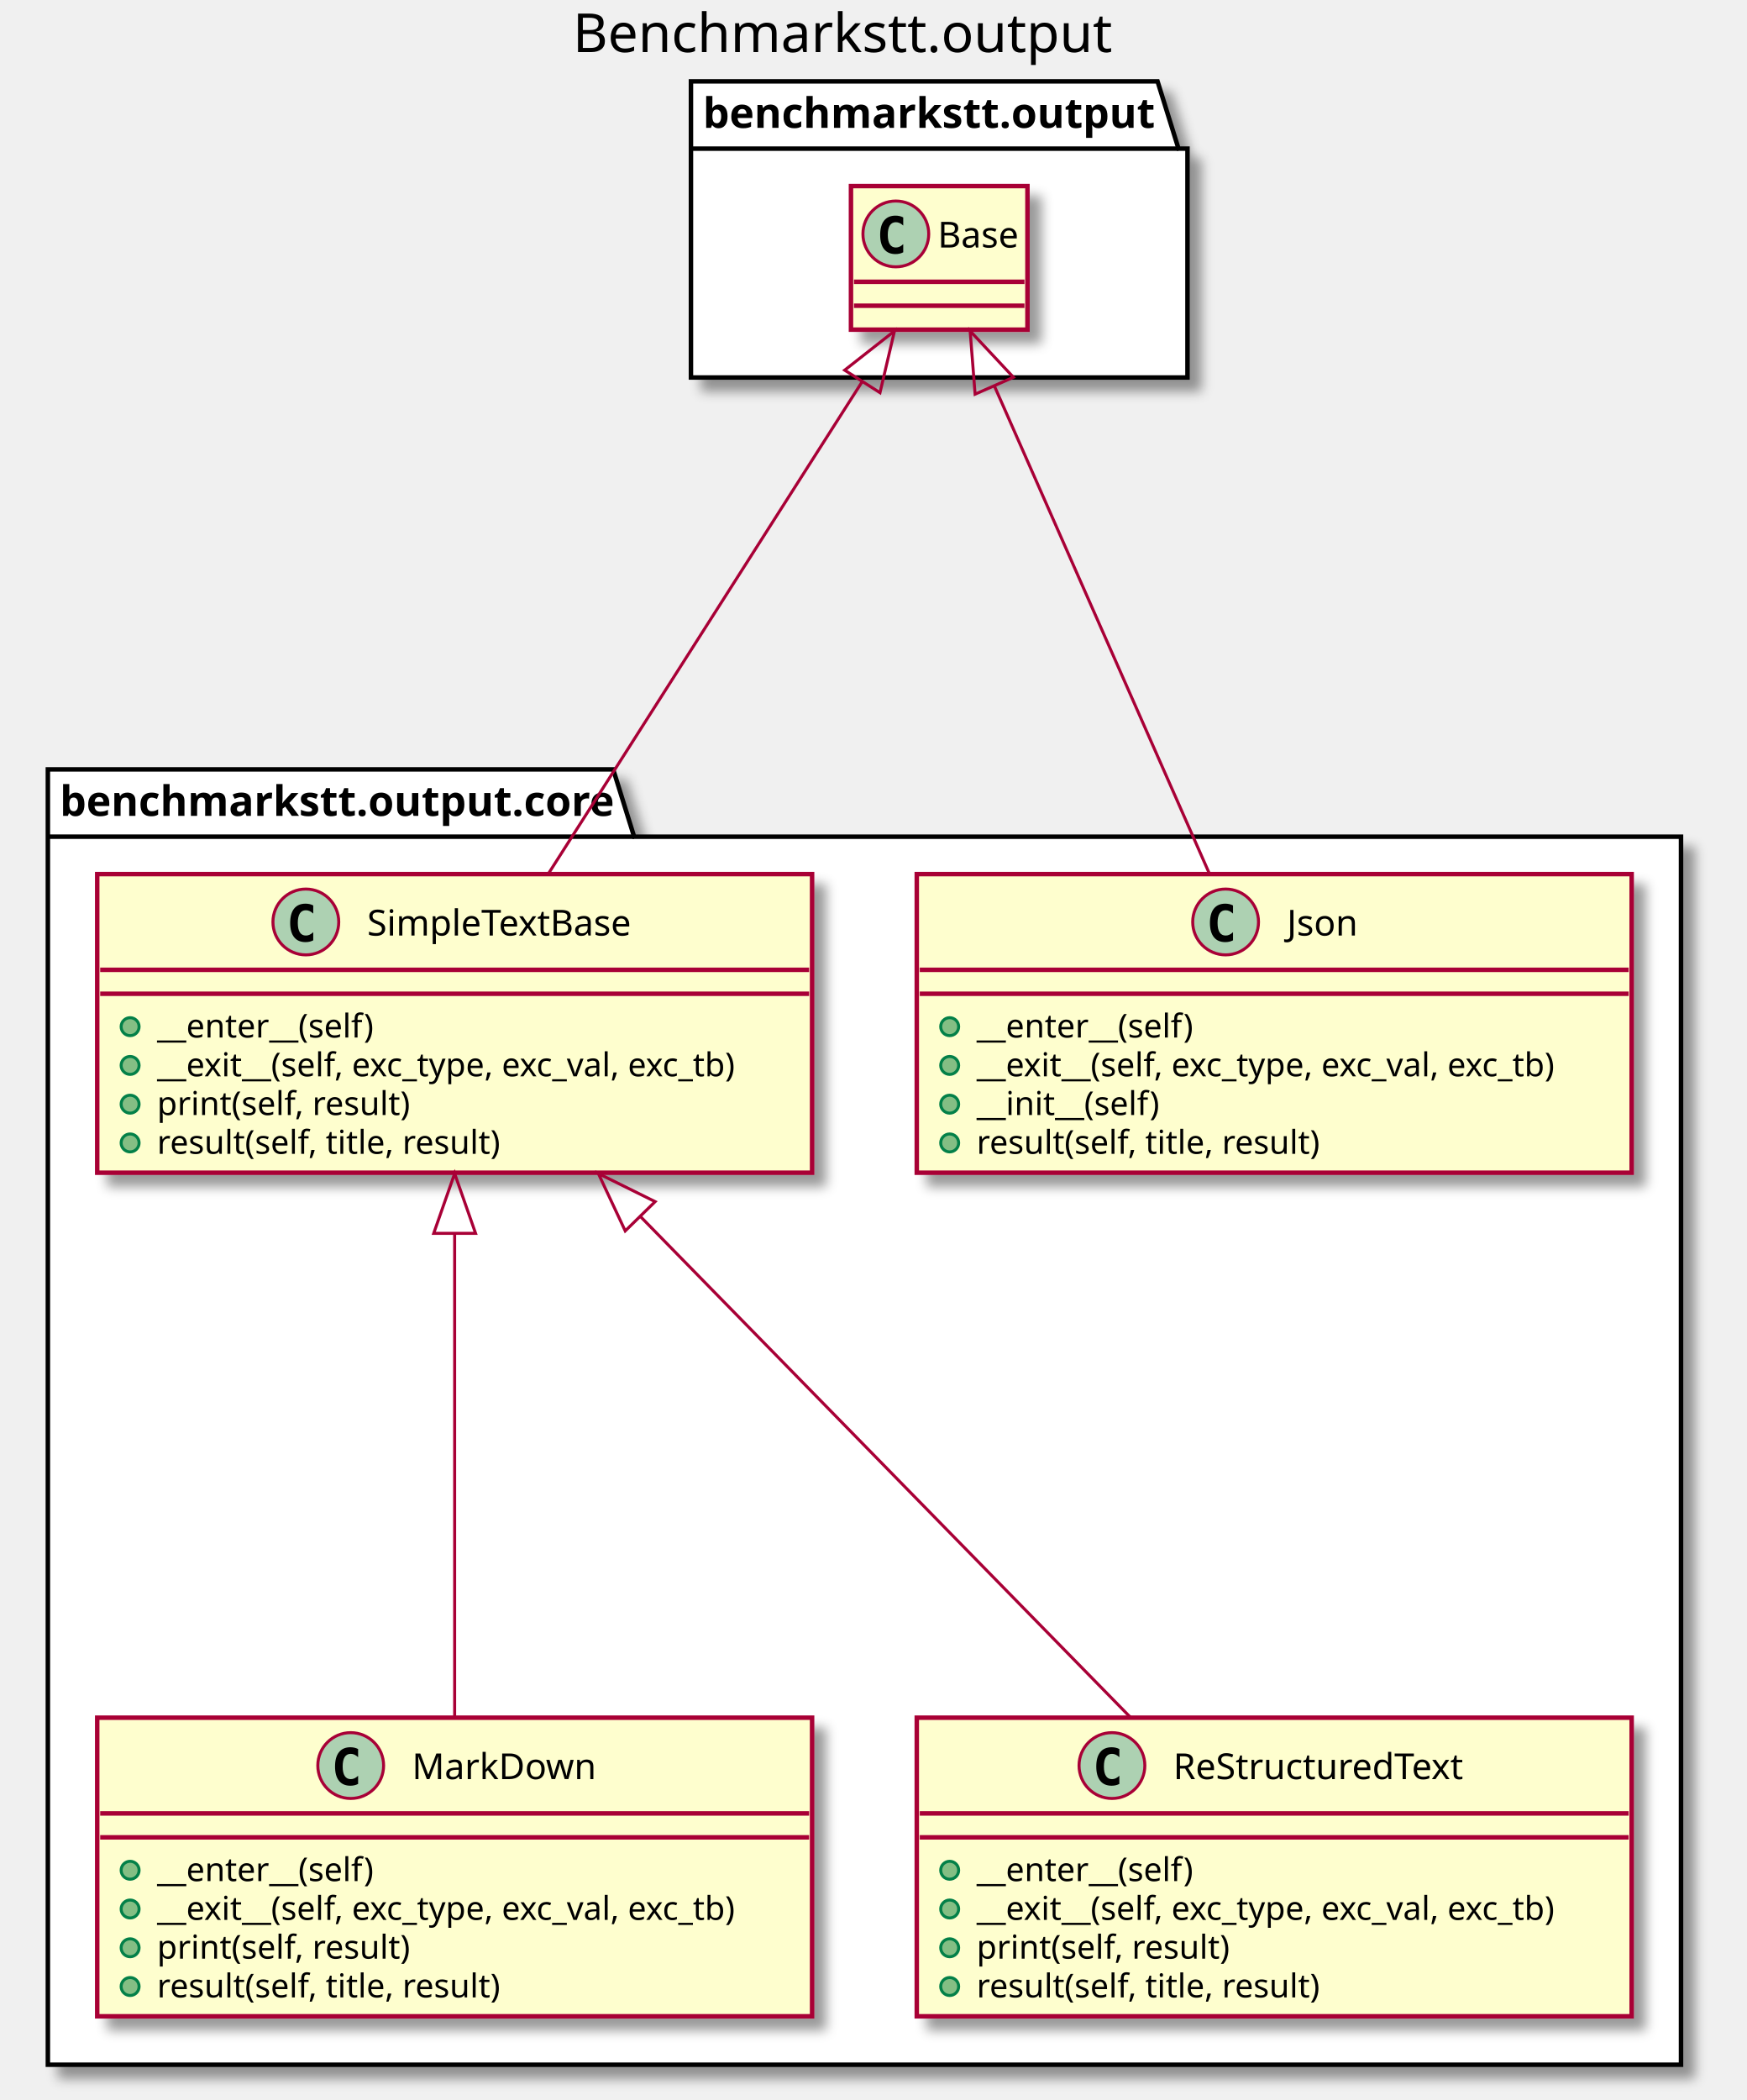
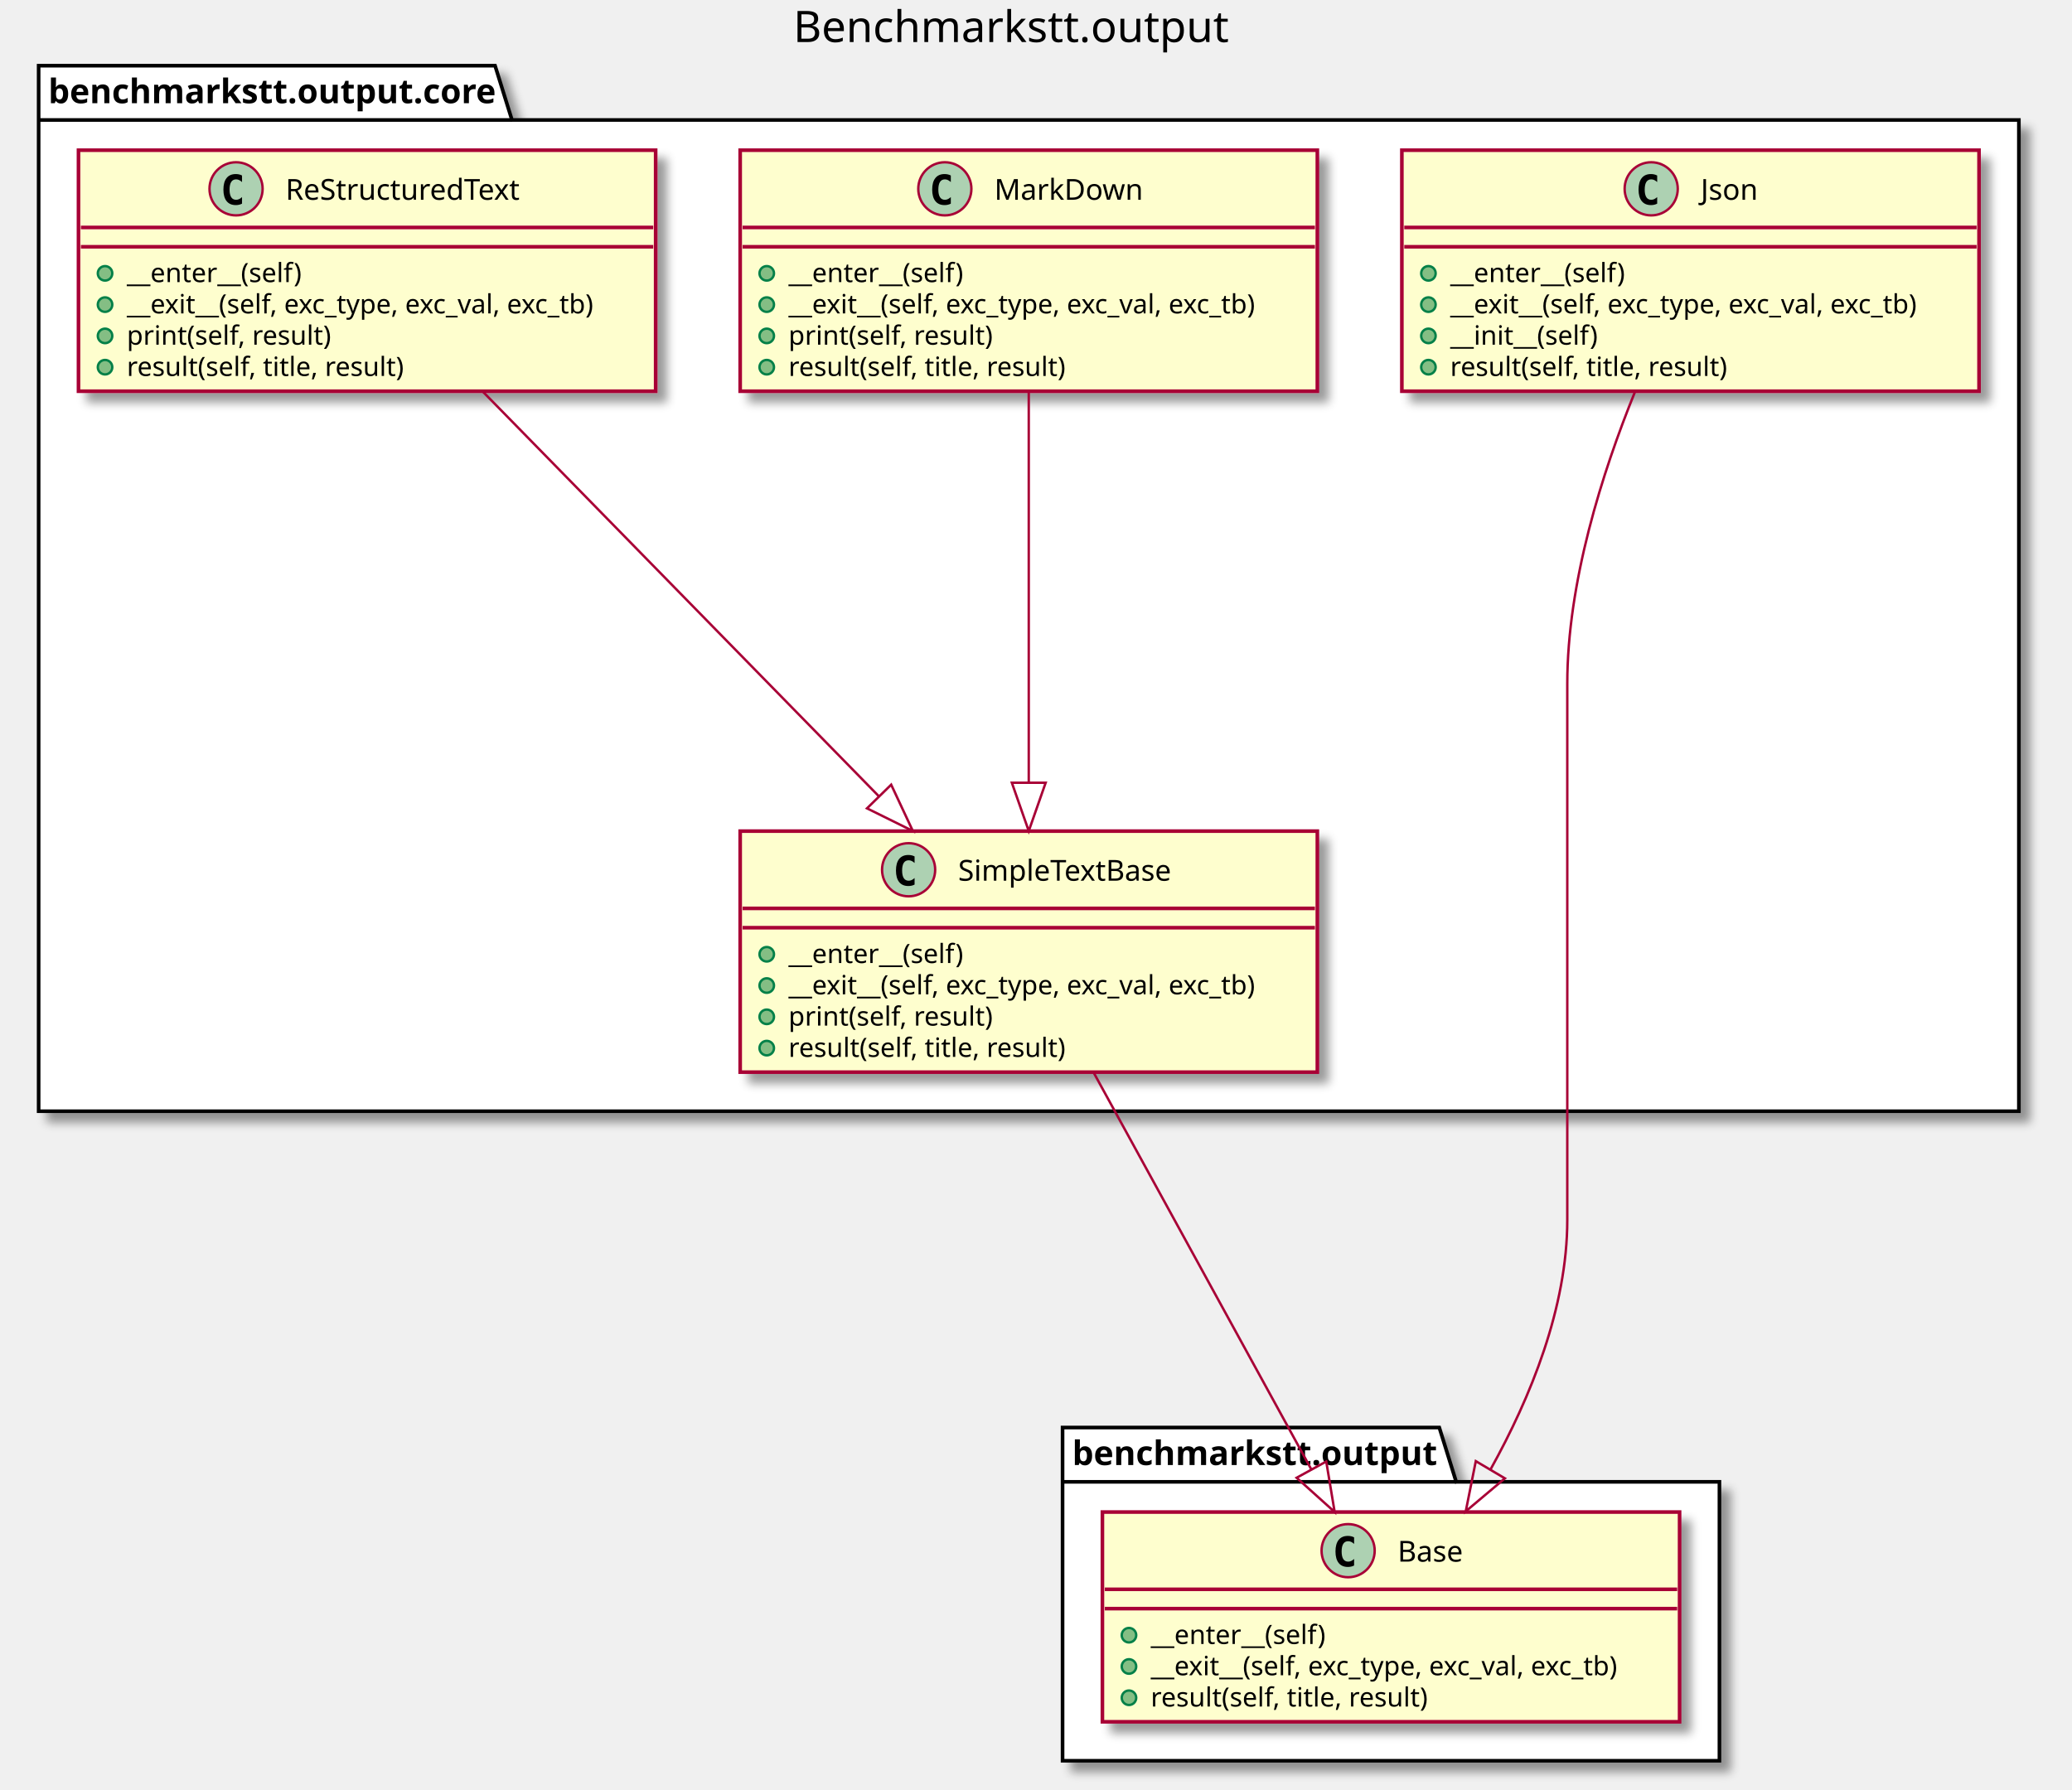
- <svg xmlns="http://www.w3.org/2000/svg" xmlns:xlink="http://www.w3.org/1999/xlink" contentScriptType="application/ecmascript" contentStyleType="text/css" height="702px" preserveAspectRatio="none" style="width:584px;height:702px;" version="1.1" viewBox="0 0 584 702" width="584px" zoomAndPan="magnify">
+ <svg xmlns="http://www.w3.org/2000/svg" xmlns:xlink="http://www.w3.org/1999/xlink" contentScriptType="application/ecmascript" contentStyleType="text/css" height="741px" preserveAspectRatio="none" style="width:858px;height:741px;" version="1.1" viewBox="0 0 858 741" width="858px" zoomAndPan="magnify">
  <defs>
-     <filter height="300%" id="fgtib3rdaiziv" width="300%" x="-1" y="-1">
+     <filter height="300%" id="f1eva0fkt8y9j0" width="300%" x="-1" y="-1">
      <feGaussianBlur result="blurOut" stdDeviation="2.0" />
      <feColorMatrix in="blurOut" result="blurOut2" type="matrix" values="0 0 0 0 0 0 0 0 0 0 0 0 0 0 0 0 0 0 .4 0" />
      <feOffset dx="4.0" dy="4.0" in="blurOut2" result="blurOut3" />
      <feBlend in="SourceGraphic" in2="blurOut3" mode="normal" />
    </filter>
  </defs>
  <g>
-     <text fill="#000000" font-family="sans-serif" font-size="18" lengthAdjust="spacingAndGlyphs" textLength="183" x="191.5" y="17.402">Benchmarkstt.output</text>
-     <polygon fill="#FFFFFF" filter="url(#fgtib3rdaiziv)" points="16,257.199,205,257.199,212,279.688,562,279.688,562,690.199,16,690.199,16,257.199" style="stroke: #000000; stroke-width: 1.5;" />
-     <line style="stroke: #000000; stroke-width: 1.5;" x1="16" x2="212" y1="279.688" y2="279.688" />
-     <text fill="#000000" font-family="sans-serif" font-size="14" font-weight="bold" lengthAdjust="spacingAndGlyphs" textLength="183" x="20" y="272.734">benchmarkstt.output.core</text>
-     <polygon fill="#FFFFFF" filter="url(#fgtib3rdaiziv)" points="231,27.199,387,27.199,394,49.688,397,49.688,397,126.199,231,126.199,231,27.199" style="stroke: #000000; stroke-width: 1.5;" />
-     <line style="stroke: #000000; stroke-width: 1.5;" x1="231" x2="394" y1="49.688" y2="49.688" />
-     <text fill="#000000" font-family="sans-serif" font-size="14" font-weight="bold" lengthAdjust="spacingAndGlyphs" textLength="150" x="235" y="42.734">benchmarkstt.output</text>
+     <text fill="#000000" font-family="sans-serif" font-size="18" lengthAdjust="spacingAndGlyphs" textLength="183" x="328.5" y="17.402">Benchmarkstt.output</text>
+     <polygon fill="#FFFFFF" filter="url(#f1eva0fkt8y9j0)" points="440,591.199,596,591.199,603,613.688,712,613.688,712,729.199,440,729.199,440,591.199" style="stroke: #000000; stroke-width: 1.5;" />
+     <line style="stroke: #000000; stroke-width: 1.5;" x1="440" x2="603" y1="613.688" y2="613.688" />
+     <text fill="#000000" font-family="sans-serif" font-size="14" font-weight="bold" lengthAdjust="spacingAndGlyphs" textLength="150" x="444" y="606.734">benchmarkstt.output</text>
+     <polygon fill="#FFFFFF" filter="url(#f1eva0fkt8y9j0)" points="16,27.199,205,27.199,212,49.688,836,49.688,836,460.199,16,460.199,16,27.199" style="stroke: #000000; stroke-width: 1.5;" />
+     <line style="stroke: #000000; stroke-width: 1.5;" x1="16" x2="212" y1="49.688" y2="49.688" />
+     <text fill="#000000" font-family="sans-serif" font-size="14" font-weight="bold" lengthAdjust="spacingAndGlyphs" textLength="183" x="20" y="42.734">benchmarkstt.output.core</text>
+     <a href="https://benchmarkstt.readthedocs.io/en/latest/modules/benchmarkstt.output.html#benchmarkstt.output.Base" target="_top" title="https://benchmarkstt.readthedocs.io/en/latest/modules/benchmarkstt.output.html#benchmarkstt.output.Base" xlink:actuate="onRequest" xlink:href="https://benchmarkstt.readthedocs.io/en/latest/modules/benchmarkstt.output.html#benchmarkstt.output.Base" xlink:show="new" xlink:title="https://benchmarkstt.readthedocs.io/en/latest/modules/benchmarkstt.output.html#benchmarkstt.output.Base" xlink:type="simple">
+       <rect fill="#FEFECE" filter="url(#f1eva0fkt8y9j0)" height="86.865" id="benchmarkstt.output.Base" style="stroke: #A80036; stroke-width: 1.5;" width="239" x="456.5" y="626.199" />
+       <ellipse cx="558.25" cy="642.199" fill="#ADD1B2" rx="11" ry="11" style="stroke: #A80036; stroke-width: 1.0;" />
+       <path d="M560.723,648.342 Q560.142,648.641 559.503,648.79 Q558.864,648.94 558.158,648.94 Q555.651,648.94 554.332,647.288 Q553.012,645.636 553.012,642.515 Q553.012,639.386 554.332,637.734 Q555.651,636.082 558.158,636.082 Q558.864,636.082 559.511,636.231 Q560.159,636.381 560.723,636.68 L560.723,639.402 Q560.092,638.821 559.499,638.552 Q558.905,638.282 558.274,638.282 Q556.93,638.282 556.245,639.348 Q555.56,640.415 555.56,642.515 Q555.56,644.607 556.245,645.674 Q556.93,646.74 558.274,646.74 Q558.905,646.74 559.499,646.471 Q560.092,646.201 560.723,645.62 Z " />
+       <text fill="#000000" font-family="sans-serif" font-size="12" lengthAdjust="spacingAndGlyphs" textLength="27" x="578.75" y="646.734">Base</text>
+       <line style="stroke: #A80036; stroke-width: 1.5;" x1="457.5" x2="694.5" y1="658.199" y2="658.199" />
+       <line style="stroke: #A80036; stroke-width: 1.5;" x1="457.5" x2="694.5" y1="666.199" y2="666.199" />
+       <ellipse cx="467.5" cy="677.199" fill="#84BE84" rx="3" ry="3" style="stroke: #038048; stroke-width: 1.0;" />
+       <text fill="#000000" font-family="sans-serif" font-size="11" lengthAdjust="spacingAndGlyphs" textLength="79" x="476.5" y="680.834">__enter__(self)</text>
+       <ellipse cx="467.5" cy="690.154" fill="#84BE84" rx="3" ry="3" style="stroke: #038048; stroke-width: 1.0;" />
+       <text fill="#000000" font-family="sans-serif" font-size="11" lengthAdjust="spacingAndGlyphs" textLength="213" x="476.5" y="693.789">__exit__(self, exc_type, exc_val, exc_tb)</text>
+       <ellipse cx="467.5" cy="703.109" fill="#84BE84" rx="3" ry="3" style="stroke: #038048; stroke-width: 1.0;" />
+       <text fill="#000000" font-family="sans-serif" font-size="11" lengthAdjust="spacingAndGlyphs" textLength="121" x="476.5" y="706.744">result(self, title, result)</text>
+     </a>
    <a href="https://benchmarkstt.readthedocs.io/en/latest/modules/benchmarkstt.output.core.html#benchmarkstt.output.core.Json" target="_top" title="https://benchmarkstt.readthedocs.io/en/latest/modules/benchmarkstt.output.core.html#benchmarkstt.output.core.Json" xlink:actuate="onRequest" xlink:href="https://benchmarkstt.readthedocs.io/en/latest/modules/benchmarkstt.output.core.html#benchmarkstt.output.core.Json" xlink:show="new" xlink:title="https://benchmarkstt.readthedocs.io/en/latest/modules/benchmarkstt.output.core.html#benchmarkstt.output.core.Json" xlink:type="simple">
-       <rect fill="#FEFECE" filter="url(#fgtib3rdaiziv)" height="99.82" id="benchmarkstt.output.core.Json" style="stroke: #A80036; stroke-width: 1.5;" width="239" x="306.5" y="292.199" />
-       <ellipse cx="409.75" cy="308.199" fill="#ADD1B2" rx="11" ry="11" style="stroke: #A80036; stroke-width: 1.0;" />
-       <path d="M412.223,314.342 Q411.642,314.641 411.003,314.791 Q410.364,314.94 409.658,314.94 Q407.151,314.94 405.832,313.288 Q404.512,311.636 404.512,308.515 Q404.512,305.386 405.832,303.734 Q407.151,302.082 409.658,302.082 Q410.364,302.082 411.011,302.231 Q411.659,302.381 412.223,302.68 L412.223,305.402 Q411.592,304.821 410.999,304.551 Q410.405,304.282 409.774,304.282 Q408.43,304.282 407.745,305.348 Q407.06,306.415 407.06,308.515 Q407.06,310.607 407.745,311.674 Q408.43,312.74 409.774,312.74 Q410.405,312.74 410.999,312.471 Q411.592,312.201 412.223,311.62 Z " />
-       <text fill="#000000" font-family="sans-serif" font-size="12" lengthAdjust="spacingAndGlyphs" textLength="24" x="430.25" y="312.734">Json</text>
-       <line style="stroke: #A80036; stroke-width: 1.5;" x1="307.5" x2="544.5" y1="324.199" y2="324.199" />
-       <line style="stroke: #A80036; stroke-width: 1.5;" x1="307.5" x2="544.5" y1="332.199" y2="332.199" />
-       <ellipse cx="317.5" cy="343.199" fill="#84BE84" rx="3" ry="3" style="stroke: #038048; stroke-width: 1.0;" />
-       <text fill="#000000" font-family="sans-serif" font-size="11" lengthAdjust="spacingAndGlyphs" textLength="79" x="326.5" y="346.834">__enter__(self)</text>
-       <ellipse cx="317.5" cy="356.154" fill="#84BE84" rx="3" ry="3" style="stroke: #038048; stroke-width: 1.0;" />
-       <text fill="#000000" font-family="sans-serif" font-size="11" lengthAdjust="spacingAndGlyphs" textLength="213" x="326.5" y="359.789">__exit__(self, exc_type, exc_val, exc_tb)</text>
-       <ellipse cx="317.5" cy="369.109" fill="#84BE84" rx="3" ry="3" style="stroke: #038048; stroke-width: 1.0;" />
-       <text fill="#000000" font-family="sans-serif" font-size="11" lengthAdjust="spacingAndGlyphs" textLength="68" x="326.5" y="372.744">__init__(self)</text>
-       <ellipse cx="317.5" cy="382.065" fill="#84BE84" rx="3" ry="3" style="stroke: #038048; stroke-width: 1.0;" />
-       <text fill="#000000" font-family="sans-serif" font-size="11" lengthAdjust="spacingAndGlyphs" textLength="121" x="326.5" y="385.699">result(self, title, result)</text>
+       <rect fill="#FEFECE" filter="url(#f1eva0fkt8y9j0)" height="99.82" id="benchmarkstt.output.core.Json" style="stroke: #A80036; stroke-width: 1.5;" width="239" x="580.5" y="62.199" />
+       <ellipse cx="683.75" cy="78.199" fill="#ADD1B2" rx="11" ry="11" style="stroke: #A80036; stroke-width: 1.0;" />
+       <path d="M686.223,84.342 Q685.642,84.641 685.003,84.79 Q684.364,84.94 683.658,84.94 Q681.151,84.94 679.832,83.288 Q678.512,81.636 678.512,78.515 Q678.512,75.386 679.832,73.734 Q681.151,72.082 683.658,72.082 Q684.364,72.082 685.011,72.231 Q685.659,72.381 686.223,72.68 L686.223,75.402 Q685.592,74.821 684.999,74.552 Q684.405,74.282 683.774,74.282 Q682.43,74.282 681.745,75.348 Q681.06,76.415 681.06,78.515 Q681.06,80.607 681.745,81.674 Q682.43,82.74 683.774,82.74 Q684.405,82.74 684.999,82.471 Q685.592,82.201 686.223,81.62 Z " />
+       <text fill="#000000" font-family="sans-serif" font-size="12" lengthAdjust="spacingAndGlyphs" textLength="24" x="704.25" y="82.734">Json</text>
+       <line style="stroke: #A80036; stroke-width: 1.5;" x1="581.5" x2="818.5" y1="94.199" y2="94.199" />
+       <line style="stroke: #A80036; stroke-width: 1.5;" x1="581.5" x2="818.5" y1="102.199" y2="102.199" />
+       <ellipse cx="591.5" cy="113.199" fill="#84BE84" rx="3" ry="3" style="stroke: #038048; stroke-width: 1.0;" />
+       <text fill="#000000" font-family="sans-serif" font-size="11" lengthAdjust="spacingAndGlyphs" textLength="79" x="600.5" y="116.834">__enter__(self)</text>
+       <ellipse cx="591.5" cy="126.154" fill="#84BE84" rx="3" ry="3" style="stroke: #038048; stroke-width: 1.0;" />
+       <text fill="#000000" font-family="sans-serif" font-size="11" lengthAdjust="spacingAndGlyphs" textLength="213" x="600.5" y="129.789">__exit__(self, exc_type, exc_val, exc_tb)</text>
+       <ellipse cx="591.5" cy="139.109" fill="#84BE84" rx="3" ry="3" style="stroke: #038048; stroke-width: 1.0;" />
+       <text fill="#000000" font-family="sans-serif" font-size="11" lengthAdjust="spacingAndGlyphs" textLength="68" x="600.5" y="142.744">__init__(self)</text>
+       <ellipse cx="591.5" cy="152.065" fill="#84BE84" rx="3" ry="3" style="stroke: #038048; stroke-width: 1.0;" />
+       <text fill="#000000" font-family="sans-serif" font-size="11" lengthAdjust="spacingAndGlyphs" textLength="121" x="600.5" y="155.699">result(self, title, result)</text>
    </a>
    <a href="https://benchmarkstt.readthedocs.io/en/latest/modules/benchmarkstt.output.core.html#benchmarkstt.output.core.MarkDown" target="_top" title="https://benchmarkstt.readthedocs.io/en/latest/modules/benchmarkstt.output.core.html#benchmarkstt.output.core.MarkDown" xlink:actuate="onRequest" xlink:href="https://benchmarkstt.readthedocs.io/en/latest/modules/benchmarkstt.output.core.html#benchmarkstt.output.core.MarkDown" xlink:show="new" xlink:title="https://benchmarkstt.readthedocs.io/en/latest/modules/benchmarkstt.output.core.html#benchmarkstt.output.core.MarkDown" xlink:type="simple">
-       <rect fill="#FEFECE" filter="url(#fgtib3rdaiziv)" height="99.82" id="benchmarkstt.output.core.MarkDown" style="stroke: #A80036; stroke-width: 1.5;" width="239" x="32.5" y="574.199" />
-       <ellipse cx="117.25" cy="590.199" fill="#ADD1B2" rx="11" ry="11" style="stroke: #A80036; stroke-width: 1.0;" />
-       <path d="M119.723,596.342 Q119.142,596.641 118.503,596.79 Q117.864,596.94 117.158,596.94 Q114.651,596.94 113.332,595.288 Q112.012,593.636 112.012,590.515 Q112.012,587.386 113.332,585.734 Q114.651,584.082 117.158,584.082 Q117.864,584.082 118.511,584.231 Q119.159,584.381 119.723,584.68 L119.723,587.402 Q119.092,586.821 118.499,586.552 Q117.905,586.282 117.274,586.282 Q115.93,586.282 115.245,587.348 Q114.56,588.415 114.56,590.515 Q114.56,592.607 115.245,593.674 Q115.93,594.74 117.274,594.74 Q117.905,594.74 118.499,594.471 Q119.092,594.201 119.723,593.62 Z " />
-       <text fill="#000000" font-family="sans-serif" font-size="12" lengthAdjust="spacingAndGlyphs" textLength="61" x="137.75" y="594.734">MarkDown</text>
-       <line style="stroke: #A80036; stroke-width: 1.5;" x1="33.5" x2="270.5" y1="606.199" y2="606.199" />
-       <line style="stroke: #A80036; stroke-width: 1.5;" x1="33.5" x2="270.5" y1="614.199" y2="614.199" />
-       <ellipse cx="43.5" cy="625.199" fill="#84BE84" rx="3" ry="3" style="stroke: #038048; stroke-width: 1.0;" />
-       <text fill="#000000" font-family="sans-serif" font-size="11" lengthAdjust="spacingAndGlyphs" textLength="79" x="52.5" y="628.834">__enter__(self)</text>
-       <ellipse cx="43.5" cy="638.154" fill="#84BE84" rx="3" ry="3" style="stroke: #038048; stroke-width: 1.0;" />
-       <text fill="#000000" font-family="sans-serif" font-size="11" lengthAdjust="spacingAndGlyphs" textLength="213" x="52.5" y="641.789">__exit__(self, exc_type, exc_val, exc_tb)</text>
-       <ellipse cx="43.5" cy="651.109" fill="#84BE84" rx="3" ry="3" style="stroke: #038048; stroke-width: 1.0;" />
-       <text fill="#000000" font-family="sans-serif" font-size="11" lengthAdjust="spacingAndGlyphs" textLength="90" x="52.5" y="654.744">print(self, result)</text>
-       <ellipse cx="43.5" cy="664.064" fill="#84BE84" rx="3" ry="3" style="stroke: #038048; stroke-width: 1.0;" />
-       <text fill="#000000" font-family="sans-serif" font-size="11" lengthAdjust="spacingAndGlyphs" textLength="121" x="52.5" y="667.699">result(self, title, result)</text>
+       <rect fill="#FEFECE" filter="url(#f1eva0fkt8y9j0)" height="99.82" id="benchmarkstt.output.core.MarkDown" style="stroke: #A80036; stroke-width: 1.5;" width="239" x="306.5" y="62.199" />
+       <ellipse cx="391.25" cy="78.199" fill="#ADD1B2" rx="11" ry="11" style="stroke: #A80036; stroke-width: 1.0;" />
+       <path d="M393.723,84.342 Q393.142,84.641 392.503,84.79 Q391.864,84.94 391.158,84.94 Q388.651,84.94 387.332,83.288 Q386.012,81.636 386.012,78.515 Q386.012,75.386 387.332,73.734 Q388.651,72.082 391.158,72.082 Q391.864,72.082 392.511,72.231 Q393.159,72.381 393.723,72.68 L393.723,75.402 Q393.092,74.821 392.499,74.552 Q391.905,74.282 391.274,74.282 Q389.93,74.282 389.245,75.348 Q388.56,76.415 388.56,78.515 Q388.56,80.607 389.245,81.674 Q389.93,82.74 391.274,82.74 Q391.905,82.74 392.499,82.471 Q393.092,82.201 393.723,81.62 Z " />
+       <text fill="#000000" font-family="sans-serif" font-size="12" lengthAdjust="spacingAndGlyphs" textLength="61" x="411.75" y="82.734">MarkDown</text>
+       <line style="stroke: #A80036; stroke-width: 1.5;" x1="307.5" x2="544.5" y1="94.199" y2="94.199" />
+       <line style="stroke: #A80036; stroke-width: 1.5;" x1="307.5" x2="544.5" y1="102.199" y2="102.199" />
+       <ellipse cx="317.5" cy="113.199" fill="#84BE84" rx="3" ry="3" style="stroke: #038048; stroke-width: 1.0;" />
+       <text fill="#000000" font-family="sans-serif" font-size="11" lengthAdjust="spacingAndGlyphs" textLength="79" x="326.5" y="116.834">__enter__(self)</text>
+       <ellipse cx="317.5" cy="126.154" fill="#84BE84" rx="3" ry="3" style="stroke: #038048; stroke-width: 1.0;" />
+       <text fill="#000000" font-family="sans-serif" font-size="11" lengthAdjust="spacingAndGlyphs" textLength="213" x="326.5" y="129.789">__exit__(self, exc_type, exc_val, exc_tb)</text>
+       <ellipse cx="317.5" cy="139.109" fill="#84BE84" rx="3" ry="3" style="stroke: #038048; stroke-width: 1.0;" />
+       <text fill="#000000" font-family="sans-serif" font-size="11" lengthAdjust="spacingAndGlyphs" textLength="90" x="326.5" y="142.744">print(self, result)</text>
+       <ellipse cx="317.5" cy="152.065" fill="#84BE84" rx="3" ry="3" style="stroke: #038048; stroke-width: 1.0;" />
+       <text fill="#000000" font-family="sans-serif" font-size="11" lengthAdjust="spacingAndGlyphs" textLength="121" x="326.5" y="155.699">result(self, title, result)</text>
    </a>
    <a href="https://benchmarkstt.readthedocs.io/en/latest/modules/benchmarkstt.output.core.html#benchmarkstt.output.core.ReStructuredText" target="_top" title="https://benchmarkstt.readthedocs.io/en/latest/modules/benchmarkstt.output.core.html#benchmarkstt.output.core.ReStructuredText" xlink:actuate="onRequest" xlink:href="https://benchmarkstt.readthedocs.io/en/latest/modules/benchmarkstt.output.core.html#benchmarkstt.output.core.ReStructuredText" xlink:show="new" xlink:title="https://benchmarkstt.readthedocs.io/en/latest/modules/benchmarkstt.output.core.html#benchmarkstt.output.core.ReStructuredText" xlink:type="simple">
-       <rect fill="#FEFECE" filter="url(#fgtib3rdaiziv)" height="99.82" id="benchmarkstt.output.core.ReStructuredText" style="stroke: #A80036; stroke-width: 1.5;" width="239" x="306.5" y="574.199" />
-       <ellipse cx="371.75" cy="590.199" fill="#ADD1B2" rx="11" ry="11" style="stroke: #A80036; stroke-width: 1.0;" />
-       <path d="M374.223,596.342 Q373.642,596.641 373.003,596.79 Q372.364,596.94 371.658,596.94 Q369.151,596.94 367.832,595.288 Q366.512,593.636 366.512,590.515 Q366.512,587.386 367.832,585.734 Q369.151,584.082 371.658,584.082 Q372.364,584.082 373.011,584.231 Q373.659,584.381 374.223,584.68 L374.223,587.402 Q373.592,586.821 372.999,586.552 Q372.405,586.282 371.774,586.282 Q370.43,586.282 369.745,587.348 Q369.06,588.415 369.06,590.515 Q369.06,592.607 369.745,593.674 Q370.43,594.74 371.774,594.74 Q372.405,594.74 372.999,594.471 Q373.592,594.201 374.223,593.62 Z " />
-       <text fill="#000000" font-family="sans-serif" font-size="12" lengthAdjust="spacingAndGlyphs" textLength="100" x="392.25" y="594.734">ReStructuredText</text>
-       <line style="stroke: #A80036; stroke-width: 1.5;" x1="307.5" x2="544.5" y1="606.199" y2="606.199" />
-       <line style="stroke: #A80036; stroke-width: 1.5;" x1="307.5" x2="544.5" y1="614.199" y2="614.199" />
-       <ellipse cx="317.5" cy="625.199" fill="#84BE84" rx="3" ry="3" style="stroke: #038048; stroke-width: 1.0;" />
-       <text fill="#000000" font-family="sans-serif" font-size="11" lengthAdjust="spacingAndGlyphs" textLength="79" x="326.5" y="628.834">__enter__(self)</text>
-       <ellipse cx="317.5" cy="638.154" fill="#84BE84" rx="3" ry="3" style="stroke: #038048; stroke-width: 1.0;" />
-       <text fill="#000000" font-family="sans-serif" font-size="11" lengthAdjust="spacingAndGlyphs" textLength="213" x="326.5" y="641.789">__exit__(self, exc_type, exc_val, exc_tb)</text>
-       <ellipse cx="317.5" cy="651.109" fill="#84BE84" rx="3" ry="3" style="stroke: #038048; stroke-width: 1.0;" />
-       <text fill="#000000" font-family="sans-serif" font-size="11" lengthAdjust="spacingAndGlyphs" textLength="90" x="326.5" y="654.744">print(self, result)</text>
-       <ellipse cx="317.5" cy="664.064" fill="#84BE84" rx="3" ry="3" style="stroke: #038048; stroke-width: 1.0;" />
-       <text fill="#000000" font-family="sans-serif" font-size="11" lengthAdjust="spacingAndGlyphs" textLength="121" x="326.5" y="667.699">result(self, title, result)</text>
+       <rect fill="#FEFECE" filter="url(#f1eva0fkt8y9j0)" height="99.82" id="benchmarkstt.output.core.ReStructuredText" style="stroke: #A80036; stroke-width: 1.5;" width="239" x="32.5" y="62.199" />
+       <ellipse cx="97.75" cy="78.199" fill="#ADD1B2" rx="11" ry="11" style="stroke: #A80036; stroke-width: 1.0;" />
+       <path d="M100.223,84.342 Q99.642,84.641 99.003,84.79 Q98.364,84.94 97.658,84.94 Q95.151,84.94 93.832,83.288 Q92.512,81.636 92.512,78.515 Q92.512,75.386 93.832,73.734 Q95.151,72.082 97.658,72.082 Q98.364,72.082 99.011,72.231 Q99.659,72.381 100.223,72.68 L100.223,75.402 Q99.592,74.821 98.999,74.552 Q98.405,74.282 97.774,74.282 Q96.43,74.282 95.745,75.348 Q95.06,76.415 95.06,78.515 Q95.06,80.607 95.745,81.674 Q96.43,82.74 97.774,82.74 Q98.405,82.74 98.999,82.471 Q99.592,82.201 100.223,81.62 Z " />
+       <text fill="#000000" font-family="sans-serif" font-size="12" lengthAdjust="spacingAndGlyphs" textLength="100" x="118.25" y="82.734">ReStructuredText</text>
+       <line style="stroke: #A80036; stroke-width: 1.5;" x1="33.5" x2="270.5" y1="94.199" y2="94.199" />
+       <line style="stroke: #A80036; stroke-width: 1.5;" x1="33.5" x2="270.5" y1="102.199" y2="102.199" />
+       <ellipse cx="43.5" cy="113.199" fill="#84BE84" rx="3" ry="3" style="stroke: #038048; stroke-width: 1.0;" />
+       <text fill="#000000" font-family="sans-serif" font-size="11" lengthAdjust="spacingAndGlyphs" textLength="79" x="52.5" y="116.834">__enter__(self)</text>
+       <ellipse cx="43.5" cy="126.154" fill="#84BE84" rx="3" ry="3" style="stroke: #038048; stroke-width: 1.0;" />
+       <text fill="#000000" font-family="sans-serif" font-size="11" lengthAdjust="spacingAndGlyphs" textLength="213" x="52.5" y="129.789">__exit__(self, exc_type, exc_val, exc_tb)</text>
+       <ellipse cx="43.5" cy="139.109" fill="#84BE84" rx="3" ry="3" style="stroke: #038048; stroke-width: 1.0;" />
+       <text fill="#000000" font-family="sans-serif" font-size="11" lengthAdjust="spacingAndGlyphs" textLength="90" x="52.5" y="142.744">print(self, result)</text>
+       <ellipse cx="43.5" cy="152.065" fill="#84BE84" rx="3" ry="3" style="stroke: #038048; stroke-width: 1.0;" />
+       <text fill="#000000" font-family="sans-serif" font-size="11" lengthAdjust="spacingAndGlyphs" textLength="121" x="52.5" y="155.699">result(self, title, result)</text>
    </a>
    <a href="https://benchmarkstt.readthedocs.io/en/latest/modules/benchmarkstt.output.core.html#benchmarkstt.output.core.SimpleTextBase" target="_top" title="https://benchmarkstt.readthedocs.io/en/latest/modules/benchmarkstt.output.core.html#benchmarkstt.output.core.SimpleTextBase" xlink:actuate="onRequest" xlink:href="https://benchmarkstt.readthedocs.io/en/latest/modules/benchmarkstt.output.core.html#benchmarkstt.output.core.SimpleTextBase" xlink:show="new" xlink:title="https://benchmarkstt.readthedocs.io/en/latest/modules/benchmarkstt.output.core.html#benchmarkstt.output.core.SimpleTextBase" xlink:type="simple">
-       <rect fill="#FEFECE" filter="url(#fgtib3rdaiziv)" height="99.82" id="benchmarkstt.output.core.SimpleTextBase" style="stroke: #A80036; stroke-width: 1.5;" width="239" x="32.5" y="292.199" />
-       <ellipse cx="102.25" cy="308.199" fill="#ADD1B2" rx="11" ry="11" style="stroke: #A80036; stroke-width: 1.0;" />
-       <path d="M104.723,314.342 Q104.142,314.641 103.503,314.791 Q102.864,314.94 102.158,314.94 Q99.651,314.94 98.332,313.288 Q97.012,311.636 97.012,308.515 Q97.012,305.386 98.332,303.734 Q99.651,302.082 102.158,302.082 Q102.864,302.082 103.511,302.231 Q104.159,302.381 104.723,302.68 L104.723,305.402 Q104.092,304.821 103.499,304.551 Q102.905,304.282 102.274,304.282 Q100.93,304.282 100.245,305.348 Q99.56,306.415 99.56,308.515 Q99.56,310.607 100.245,311.674 Q100.93,312.74 102.274,312.74 Q102.905,312.74 103.499,312.471 Q104.092,312.201 104.723,311.62 Z " />
-       <text fill="#000000" font-family="sans-serif" font-size="12" lengthAdjust="spacingAndGlyphs" textLength="91" x="122.75" y="312.734">SimpleTextBase</text>
-       <line style="stroke: #A80036; stroke-width: 1.5;" x1="33.5" x2="270.5" y1="324.199" y2="324.199" />
-       <line style="stroke: #A80036; stroke-width: 1.5;" x1="33.5" x2="270.5" y1="332.199" y2="332.199" />
-       <ellipse cx="43.5" cy="343.199" fill="#84BE84" rx="3" ry="3" style="stroke: #038048; stroke-width: 1.0;" />
-       <text fill="#000000" font-family="sans-serif" font-size="11" lengthAdjust="spacingAndGlyphs" textLength="79" x="52.5" y="346.834">__enter__(self)</text>
-       <ellipse cx="43.5" cy="356.154" fill="#84BE84" rx="3" ry="3" style="stroke: #038048; stroke-width: 1.0;" />
-       <text fill="#000000" font-family="sans-serif" font-size="11" lengthAdjust="spacingAndGlyphs" textLength="213" x="52.5" y="359.789">__exit__(self, exc_type, exc_val, exc_tb)</text>
-       <ellipse cx="43.5" cy="369.109" fill="#84BE84" rx="3" ry="3" style="stroke: #038048; stroke-width: 1.0;" />
-       <text fill="#000000" font-family="sans-serif" font-size="11" lengthAdjust="spacingAndGlyphs" textLength="90" x="52.5" y="372.744">print(self, result)</text>
-       <ellipse cx="43.5" cy="382.065" fill="#84BE84" rx="3" ry="3" style="stroke: #038048; stroke-width: 1.0;" />
-       <text fill="#000000" font-family="sans-serif" font-size="11" lengthAdjust="spacingAndGlyphs" textLength="121" x="52.5" y="385.699">result(self, title, result)</text>
+       <rect fill="#FEFECE" filter="url(#f1eva0fkt8y9j0)" height="99.82" id="benchmarkstt.output.core.SimpleTextBase" style="stroke: #A80036; stroke-width: 1.5;" width="239" x="306.5" y="344.199" />
+       <ellipse cx="376.25" cy="360.199" fill="#ADD1B2" rx="11" ry="11" style="stroke: #A80036; stroke-width: 1.0;" />
+       <path d="M378.723,366.342 Q378.142,366.641 377.503,366.791 Q376.864,366.94 376.158,366.94 Q373.651,366.94 372.332,365.288 Q371.012,363.636 371.012,360.515 Q371.012,357.386 372.332,355.734 Q373.651,354.082 376.158,354.082 Q376.864,354.082 377.511,354.231 Q378.159,354.381 378.723,354.68 L378.723,357.402 Q378.092,356.821 377.499,356.551 Q376.905,356.282 376.274,356.282 Q374.93,356.282 374.245,357.348 Q373.56,358.415 373.56,360.515 Q373.56,362.607 374.245,363.674 Q374.93,364.74 376.274,364.74 Q376.905,364.74 377.499,364.471 Q378.092,364.201 378.723,363.62 Z " />
+       <text fill="#000000" font-family="sans-serif" font-size="12" lengthAdjust="spacingAndGlyphs" textLength="91" x="396.75" y="364.734">SimpleTextBase</text>
+       <line style="stroke: #A80036; stroke-width: 1.5;" x1="307.5" x2="544.5" y1="376.199" y2="376.199" />
+       <line style="stroke: #A80036; stroke-width: 1.5;" x1="307.5" x2="544.5" y1="384.199" y2="384.199" />
+       <ellipse cx="317.5" cy="395.199" fill="#84BE84" rx="3" ry="3" style="stroke: #038048; stroke-width: 1.0;" />
+       <text fill="#000000" font-family="sans-serif" font-size="11" lengthAdjust="spacingAndGlyphs" textLength="79" x="326.5" y="398.834">__enter__(self)</text>
+       <ellipse cx="317.5" cy="408.154" fill="#84BE84" rx="3" ry="3" style="stroke: #038048; stroke-width: 1.0;" />
+       <text fill="#000000" font-family="sans-serif" font-size="11" lengthAdjust="spacingAndGlyphs" textLength="213" x="326.5" y="411.789">__exit__(self, exc_type, exc_val, exc_tb)</text>
+       <ellipse cx="317.5" cy="421.109" fill="#84BE84" rx="3" ry="3" style="stroke: #038048; stroke-width: 1.0;" />
+       <text fill="#000000" font-family="sans-serif" font-size="11" lengthAdjust="spacingAndGlyphs" textLength="90" x="326.5" y="424.744">print(self, result)</text>
+       <ellipse cx="317.5" cy="434.065" fill="#84BE84" rx="3" ry="3" style="stroke: #038048; stroke-width: 1.0;" />
+       <text fill="#000000" font-family="sans-serif" font-size="11" lengthAdjust="spacingAndGlyphs" textLength="121" x="326.5" y="437.699">result(self, title, result)</text>
    </a>
-     <rect fill="#FEFECE" filter="url(#fgtib3rdaiziv)" height="48" id="benchmarkstt.output.Base" style="stroke: #A80036; stroke-width: 1.5;" width="59" x="284.5" y="62.199" />
-     <ellipse cx="299.5" cy="78.199" fill="#ADD1B2" rx="11" ry="11" style="stroke: #A80036; stroke-width: 1.0;" />
-     <path d="M301.973,84.342 Q301.392,84.641 300.753,84.79 Q300.114,84.94 299.408,84.94 Q296.901,84.94 295.582,83.288 Q294.262,81.636 294.262,78.515 Q294.262,75.386 295.582,73.734 Q296.901,72.082 299.408,72.082 Q300.114,72.082 300.761,72.231 Q301.409,72.381 301.973,72.68 L301.973,75.402 Q301.342,74.821 300.749,74.552 Q300.155,74.282 299.524,74.282 Q298.18,74.282 297.495,75.348 Q296.81,76.415 296.81,78.515 Q296.81,80.607 297.495,81.674 Q298.18,82.74 299.524,82.74 Q300.155,82.74 300.749,82.471 Q301.342,82.201 301.973,81.62 Z " />
-     <text fill="#000000" font-family="sans-serif" font-size="12" lengthAdjust="spacingAndGlyphs" textLength="27" x="313.5" y="82.734">Base</text>
-     <line style="stroke: #A80036; stroke-width: 1.5;" x1="285.5" x2="342.5" y1="94.199" y2="94.199" />
-     <line style="stroke: #A80036; stroke-width: 1.5;" x1="285.5" x2="342.5" y1="102.199" y2="102.199" />
-     <path d="M332.51,129.169 C352.21,173.849 383.37,244.519 404.24,291.849 " fill="none" id="benchmarkstt.output.Base&lt;-benchmarkstt.output.core.Json" style="stroke: #A80036; stroke-width: 1.0;" />
-     <polygon fill="none" points="326,131.759,324.34,110.639,338.81,126.119,326,131.759" style="stroke: #A80036; stroke-width: 1.0;" />
-     <path d="M152,412.359 C152,462.589 152,529.339 152,574.159 " fill="none" id="benchmarkstt.output.core.SimpleTextBase&lt;-benchmarkstt.output.core.MarkDown" style="stroke: #A80036; stroke-width: 1.0;" />
-     <polygon fill="none" points="145,412.289,152,392.289,159,412.289,145,412.289" style="stroke: #A80036; stroke-width: 1.0;" />
-     <path d="M214.16,406.719 C263.85,457.499 332.49,527.649 378.01,574.159 " fill="none" id="benchmarkstt.output.core.SimpleTextBase&lt;-benchmarkstt.output.core.ReStructuredText" style="stroke: #A80036; stroke-width: 1.0;" />
-     <polygon fill="none" points="209.03,411.479,200.04,392.289,219.03,401.689,209.03,411.479" style="stroke: #A80036; stroke-width: 1.0;" />
-     <path d="M288.19,127.669 C259.75,172.259 214,243.989 183.48,291.849 " fill="none" id="benchmarkstt.output.Base&lt;-benchmarkstt.output.core.SimpleTextBase" style="stroke: #A80036; stroke-width: 1.0;" />
-     <polygon fill="none" points="282.39,123.739,299.05,110.639,294.2,131.269,282.39,123.739" style="stroke: #A80036; stroke-width: 1.0;" />
+     <path d="M677.04,162.249 C663.5,195.599 649,241.139 649,283.199 C649,283.199 649,283.199 649,505.199 C649,541.499 633.81,578.699 617.29,608.429 " fill="none" id="benchmarkstt.output.core.Json-&gt;benchmarkstt.output.Base" style="stroke: #A80036; stroke-width: 1.0;" />
+     <polygon fill="none" points="623.17,612.249,606.96,625.899,611.12,605.119,623.17,612.249" style="stroke: #A80036; stroke-width: 1.0;" />
+     <path d="M426,162.289 C426,207.129 426,273.889 426,324.109 " fill="none" id="benchmarkstt.output.core.MarkDown-&gt;benchmarkstt.output.core.SimpleTextBase" style="stroke: #A80036; stroke-width: 1.0;" />
+     <polygon fill="none" points="433,324.159,426,344.159,419,324.159,433,324.159" style="stroke: #A80036; stroke-width: 1.0;" />
+     <path d="M200.04,162.289 C245.58,208.829 314.22,278.979 363.9,329.739 " fill="none" id="benchmarkstt.output.core.ReStructuredText-&gt;benchmarkstt.output.core.SimpleTextBase" style="stroke: #A80036; stroke-width: 1.0;" />
+     <polygon fill="none" points="369.03,324.969,378.01,344.159,359.02,334.769,369.03,324.969" style="stroke: #A80036; stroke-width: 1.0;" />
+     <path d="M452.99,444.409 C478.2,490.369 515.88,559.079 542.89,608.329 " fill="none" id="benchmarkstt.output.core.SimpleTextBase-&gt;benchmarkstt.output.Base" style="stroke: #A80036; stroke-width: 1.0;" />
+     <polygon fill="none" points="549.19,605.269,552.67,626.169,536.92,611.999,549.19,605.269" style="stroke: #A80036; stroke-width: 1.0;" />
  </g>
</svg>
